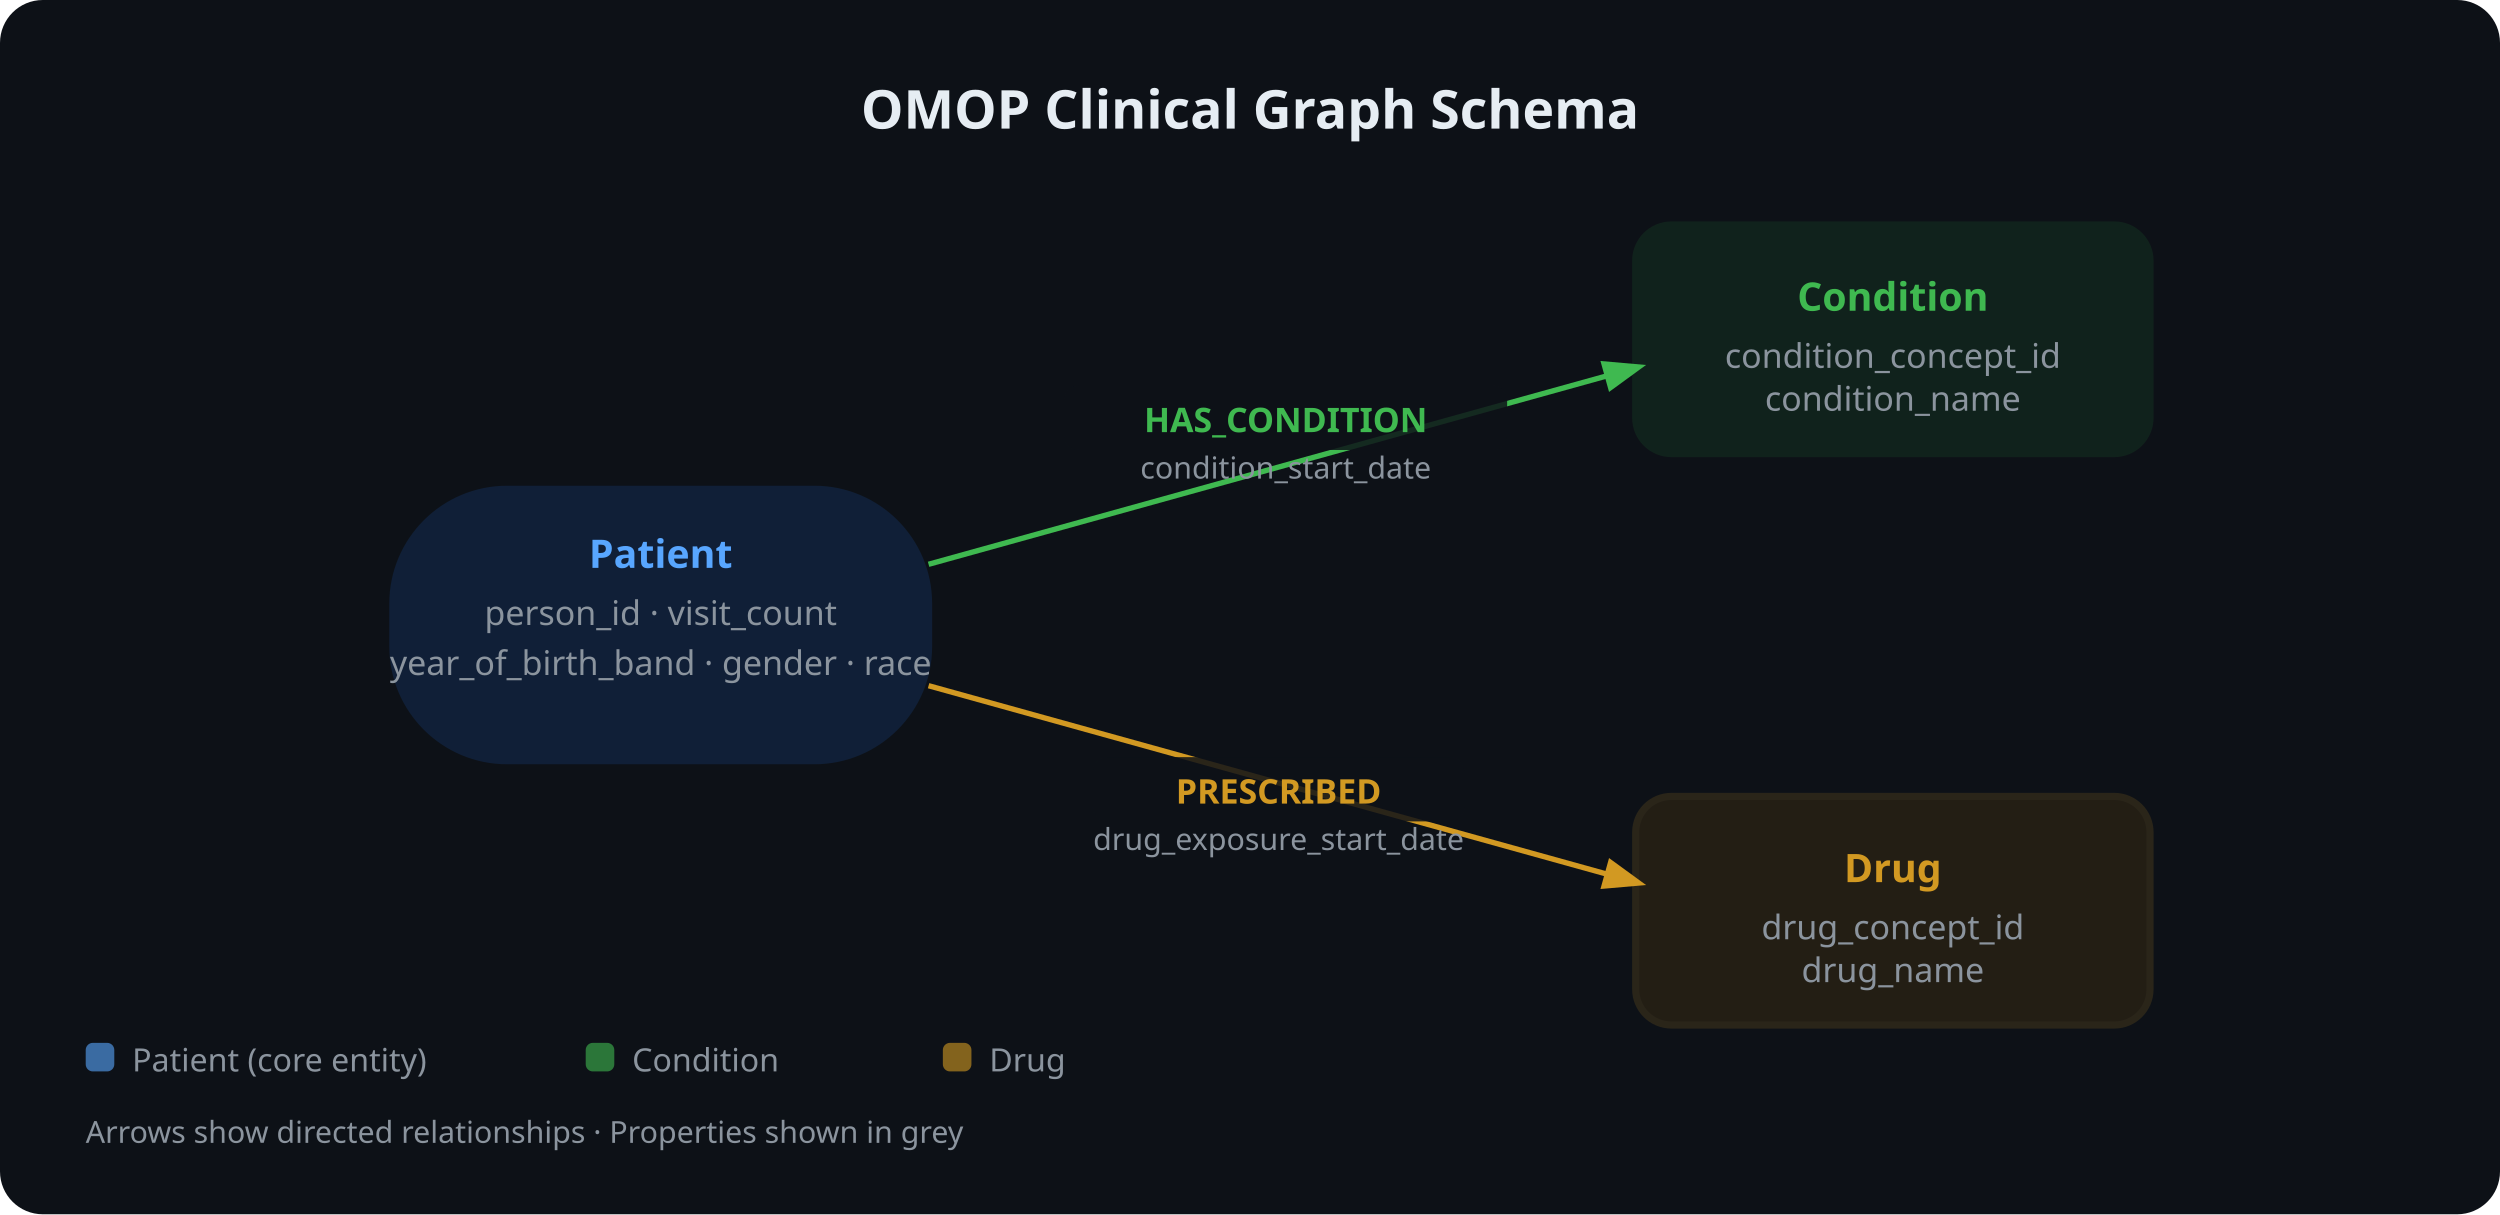
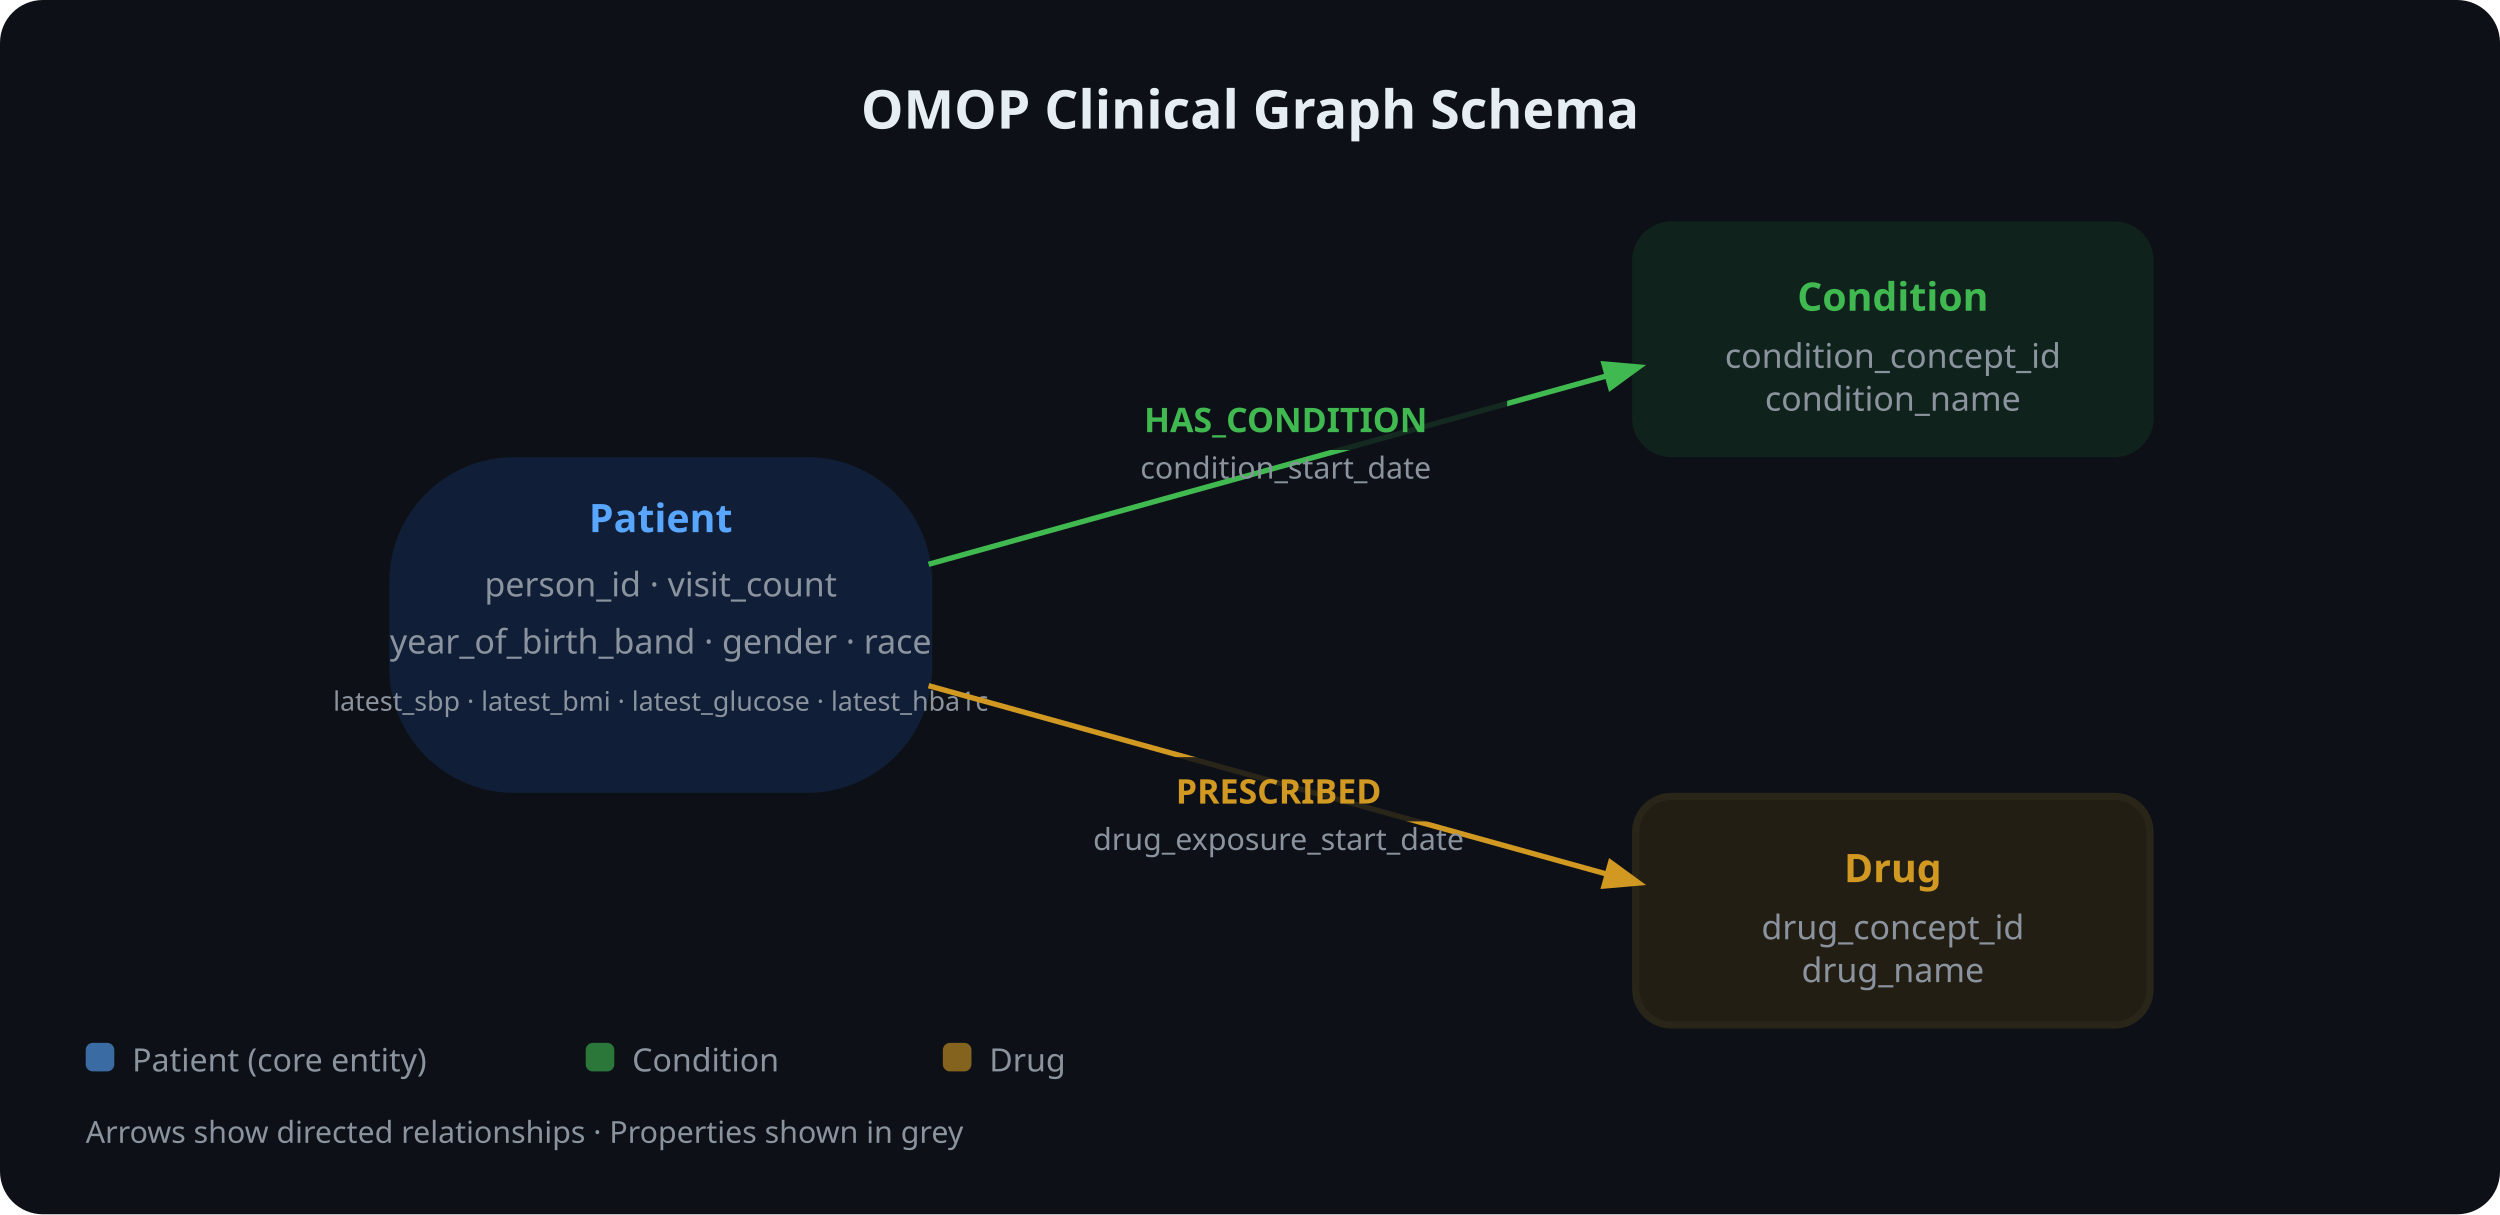
<svg xmlns="http://www.w3.org/2000/svg" viewBox="0 0 700 340" role="img" font-family="system-ui, sans-serif">
  <defs>
    <marker id="arrowGreen" markerWidth="8" markerHeight="8" refX="6" refY="3" orient="auto">
      <path d="M0,0 L0,6 L8,3 z" fill="#3fb950" />
    </marker>
    <marker id="arrowYellow" markerWidth="8" markerHeight="8" refX="6" refY="3" orient="auto">
      <path d="M0,0 L0,6 L8,3 z" fill="#d29922" />
    </marker>
  </defs>
  <rect width="700" height="340" fill="#0d1117" rx="12" />
  <text x="350" y="36" text-anchor="middle" font-size="15" font-weight="600" fill="#e6edf3">OMOP Clinical Graph Schema</text>
  <g transform="translate(185, 175)">
-     <rect x="-75" y="-38" width="150" height="76" rx="32" fill="#1f6feb" opacity="0.15" stroke="#1f6feb" stroke-width="2" />
-     <text x="0" y="-16" text-anchor="middle" font-size="11" font-weight="700" fill="#58a6ff">Patient</text>
-     <text x="0" y="0" text-anchor="middle" font-size="9.5" fill="#8b949e">person_id · visit_count</text>
-     <text x="0" y="14" text-anchor="middle" font-size="9.5" fill="#8b949e">year_of_birth_band · gender · race</text>
+     <rect x="-75" y="-46" width="150" height="92" rx="34" fill="#1f6feb" opacity="0.15" stroke="#1f6feb" stroke-width="2" />
+     <text x="0" y="-26" text-anchor="middle" font-size="11" font-weight="700" fill="#58a6ff">Patient</text>
+     <text x="0" y="-8" text-anchor="middle" font-size="9.5" fill="#8b949e">person_id · visit_count</text>
+     <text x="0" y="8" text-anchor="middle" font-size="9.5" fill="#8b949e">year_of_birth_band · gender · race</text>
+     <text x="0" y="24" text-anchor="middle" font-size="7.5" fill="#8b949e">latest_sbp · latest_bmi · latest_glucose · latest_hba1c</text>
  </g>
  <g transform="translate(530, 95)">
    <rect x="-72" y="-32" width="144" height="64" rx="10" fill="#238636" opacity="0.15" stroke="#238636" stroke-width="2" />
    <text x="0" y="-8" text-anchor="middle" font-size="11" font-weight="700" fill="#3fb950">Condition</text>
    <text x="0" y="8" text-anchor="middle" font-size="9.5" fill="#8b949e">condition_concept_id</text>
    <text x="0" y="20" text-anchor="middle" font-size="9.5" fill="#8b949e">condition_name</text>
  </g>
  <g transform="translate(530, 255)">
    <rect x="-72" y="-32" width="144" height="64" rx="10" fill="#9e6a03" opacity="0.15" stroke="#d29922" stroke-width="2" />
    <text x="0" y="-8" text-anchor="middle" font-size="11" font-weight="700" fill="#d29922">Drug</text>
    <text x="0" y="8" text-anchor="middle" font-size="9.5" fill="#8b949e">drug_concept_id</text>
    <text x="0" y="20" text-anchor="middle" font-size="9.5" fill="#8b949e">drug_name</text>
  </g>
  <line x1="260" y1="158" x2="458" y2="103" stroke="#3fb950" stroke-width="1.5" marker-end="url(#arrowGreen)" />
  <rect x="298" y="108" width="124" height="18" rx="4" fill="#0d1117" opacity="0.85" />
  <text x="360" y="121" text-anchor="middle" font-size="9.5" font-weight="600" fill="#3fb950">HAS_CONDITION</text>
  <text x="360" y="134" text-anchor="middle" font-size="8.5" fill="#8b949e">condition_start_date</text>
  <line x1="260" y1="192" x2="458" y2="247" stroke="#d29922" stroke-width="1.5" marker-end="url(#arrowYellow)" />
  <rect x="306" y="212" width="104" height="18" rx="4" fill="#0d1117" opacity="0.85" />
  <text x="358" y="225" text-anchor="middle" font-size="9.5" font-weight="600" fill="#d29922">PRESCRIBED</text>
  <text x="358" y="238" text-anchor="middle" font-size="8.5" fill="#8b949e">drug_exposure_start_date</text>
  <g transform="translate(24, 306)">
    <rect x="0" y="-14" width="8" height="8" rx="2" fill="#58a6ff" opacity="0.6" />
    <text x="13" y="-6" font-size="9" fill="#8b949e">Patient (core entity)</text>
    <rect x="140" y="-14" width="8" height="8" rx="2" fill="#3fb950" opacity="0.6" />
    <text x="153" y="-6" font-size="9" fill="#8b949e">Condition</text>
    <rect x="240" y="-14" width="8" height="8" rx="2" fill="#d29922" opacity="0.6" />
    <text x="253" y="-6" font-size="9" fill="#8b949e">Drug</text>
    <text x="0" y="14" font-size="8.5" fill="#8b949e">Arrows show directed relationships · Properties shown in grey</text>
  </g>
</svg>
